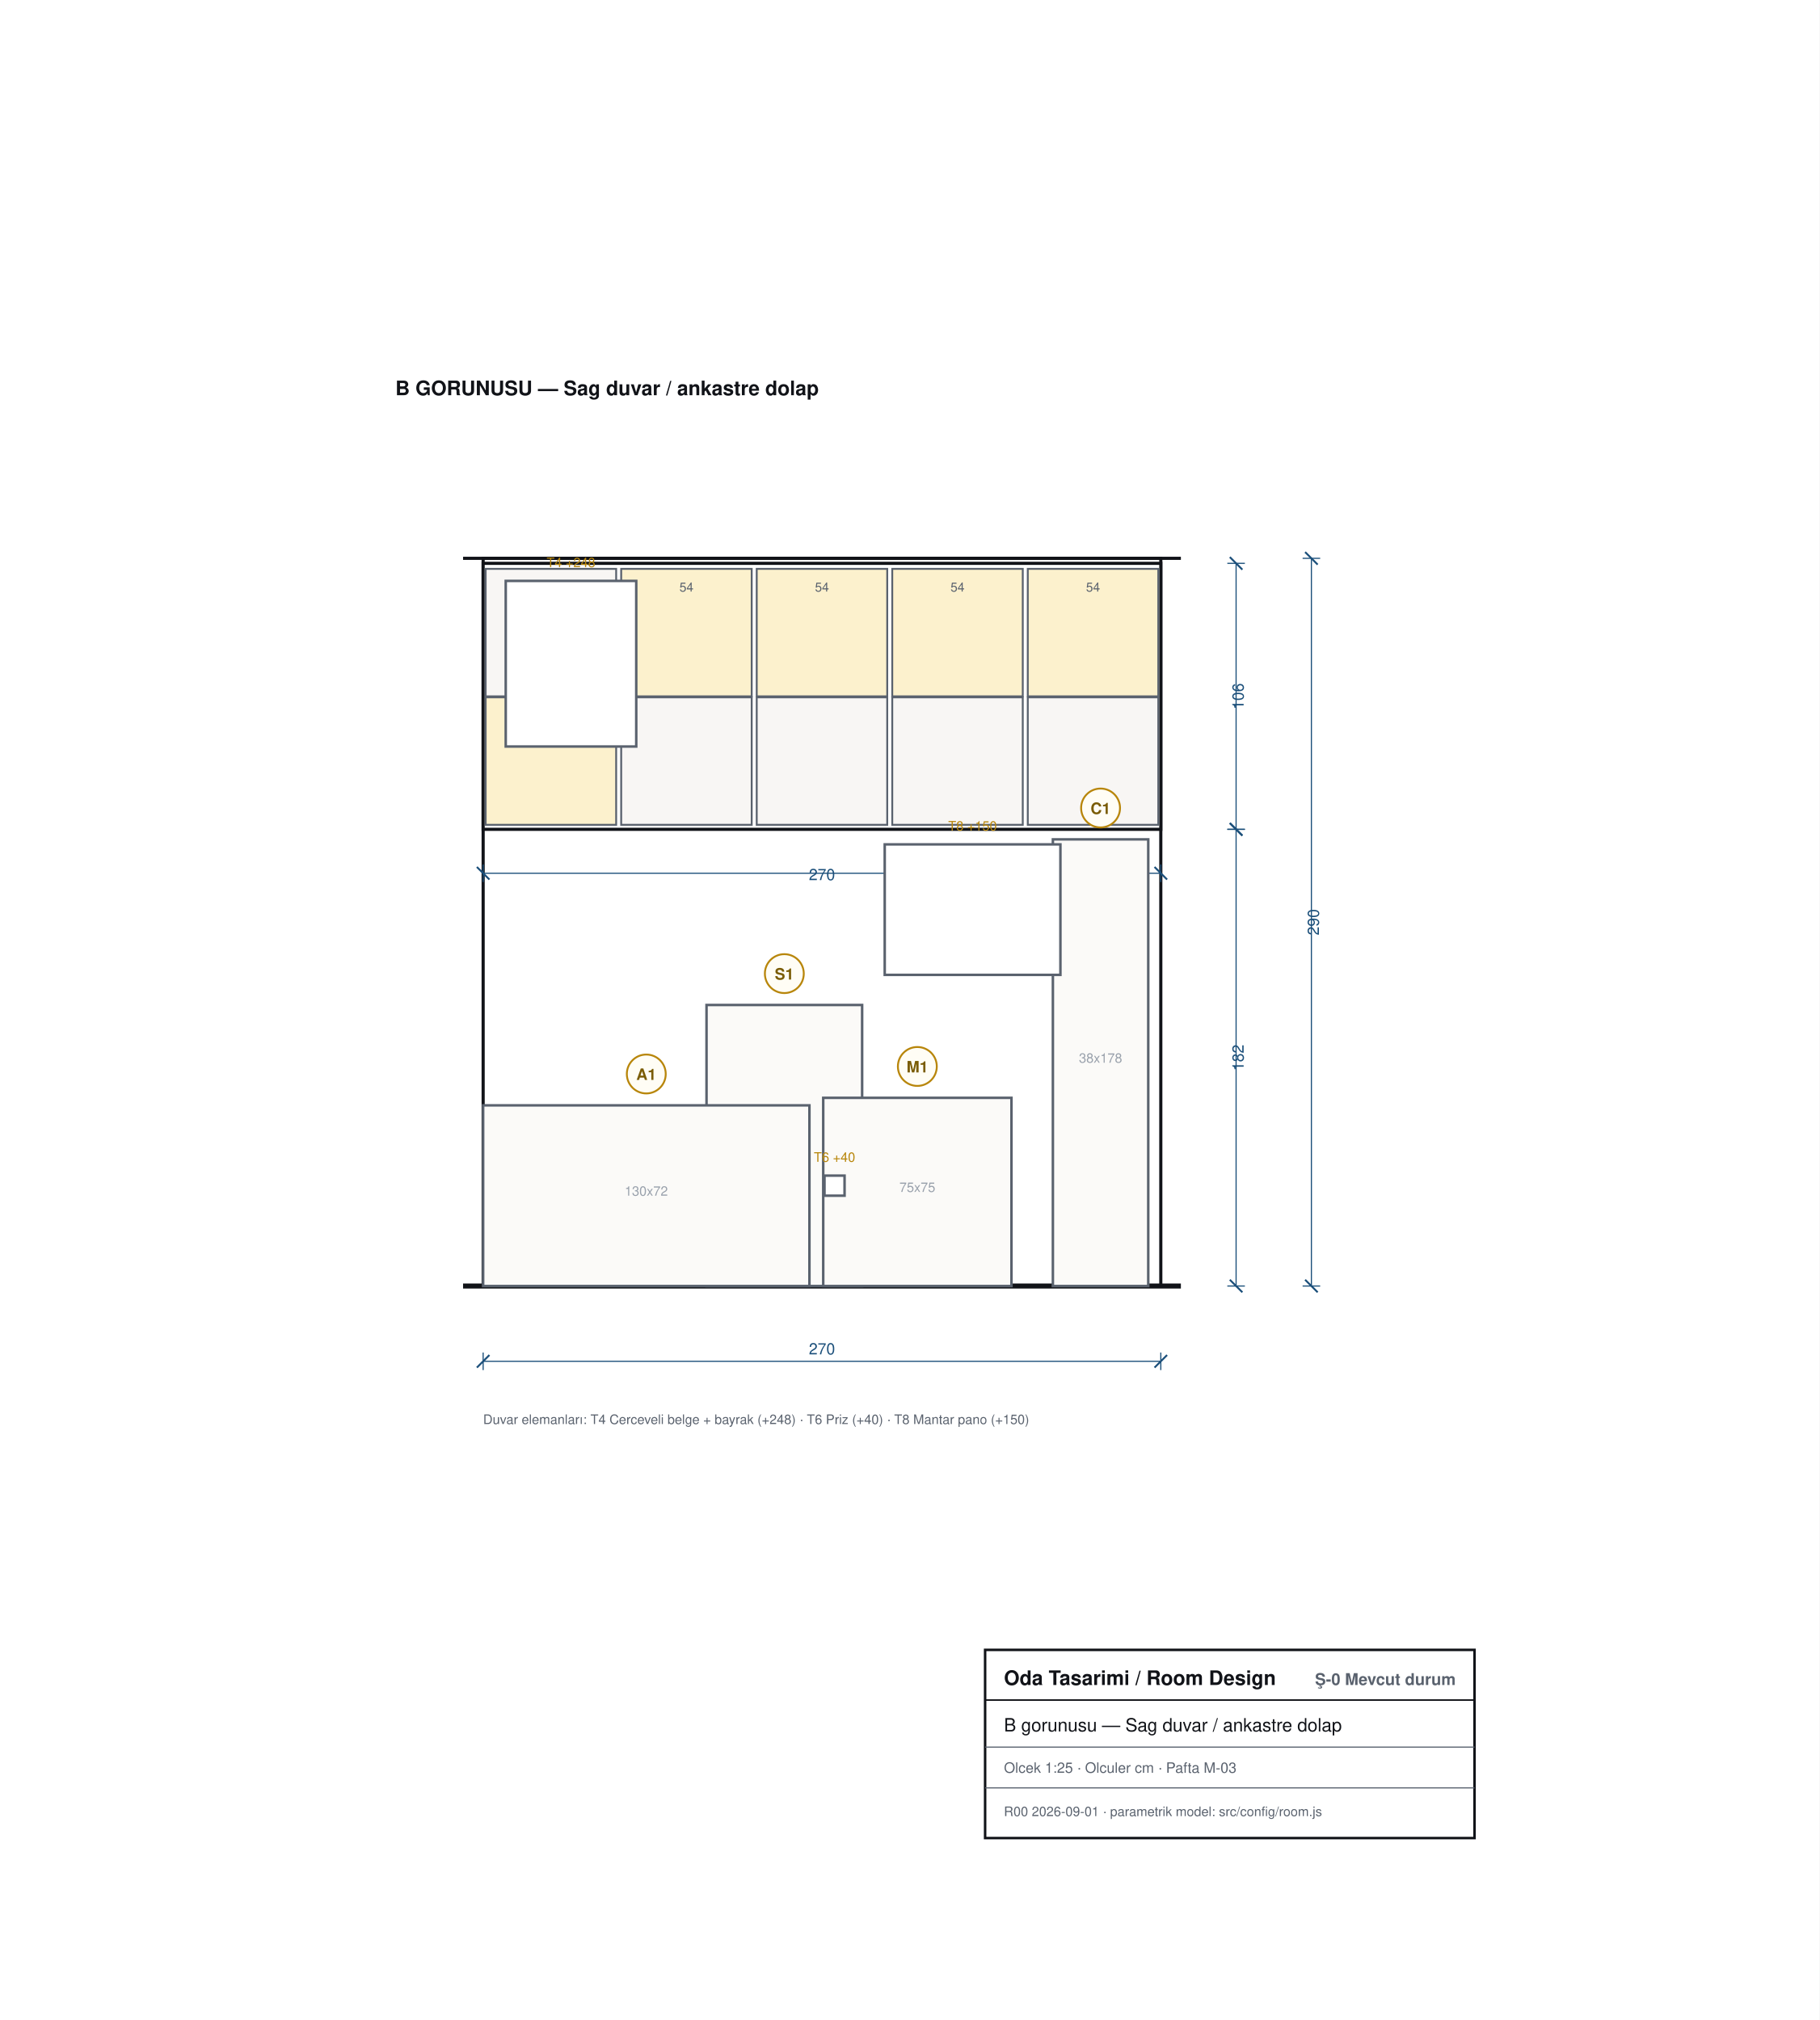
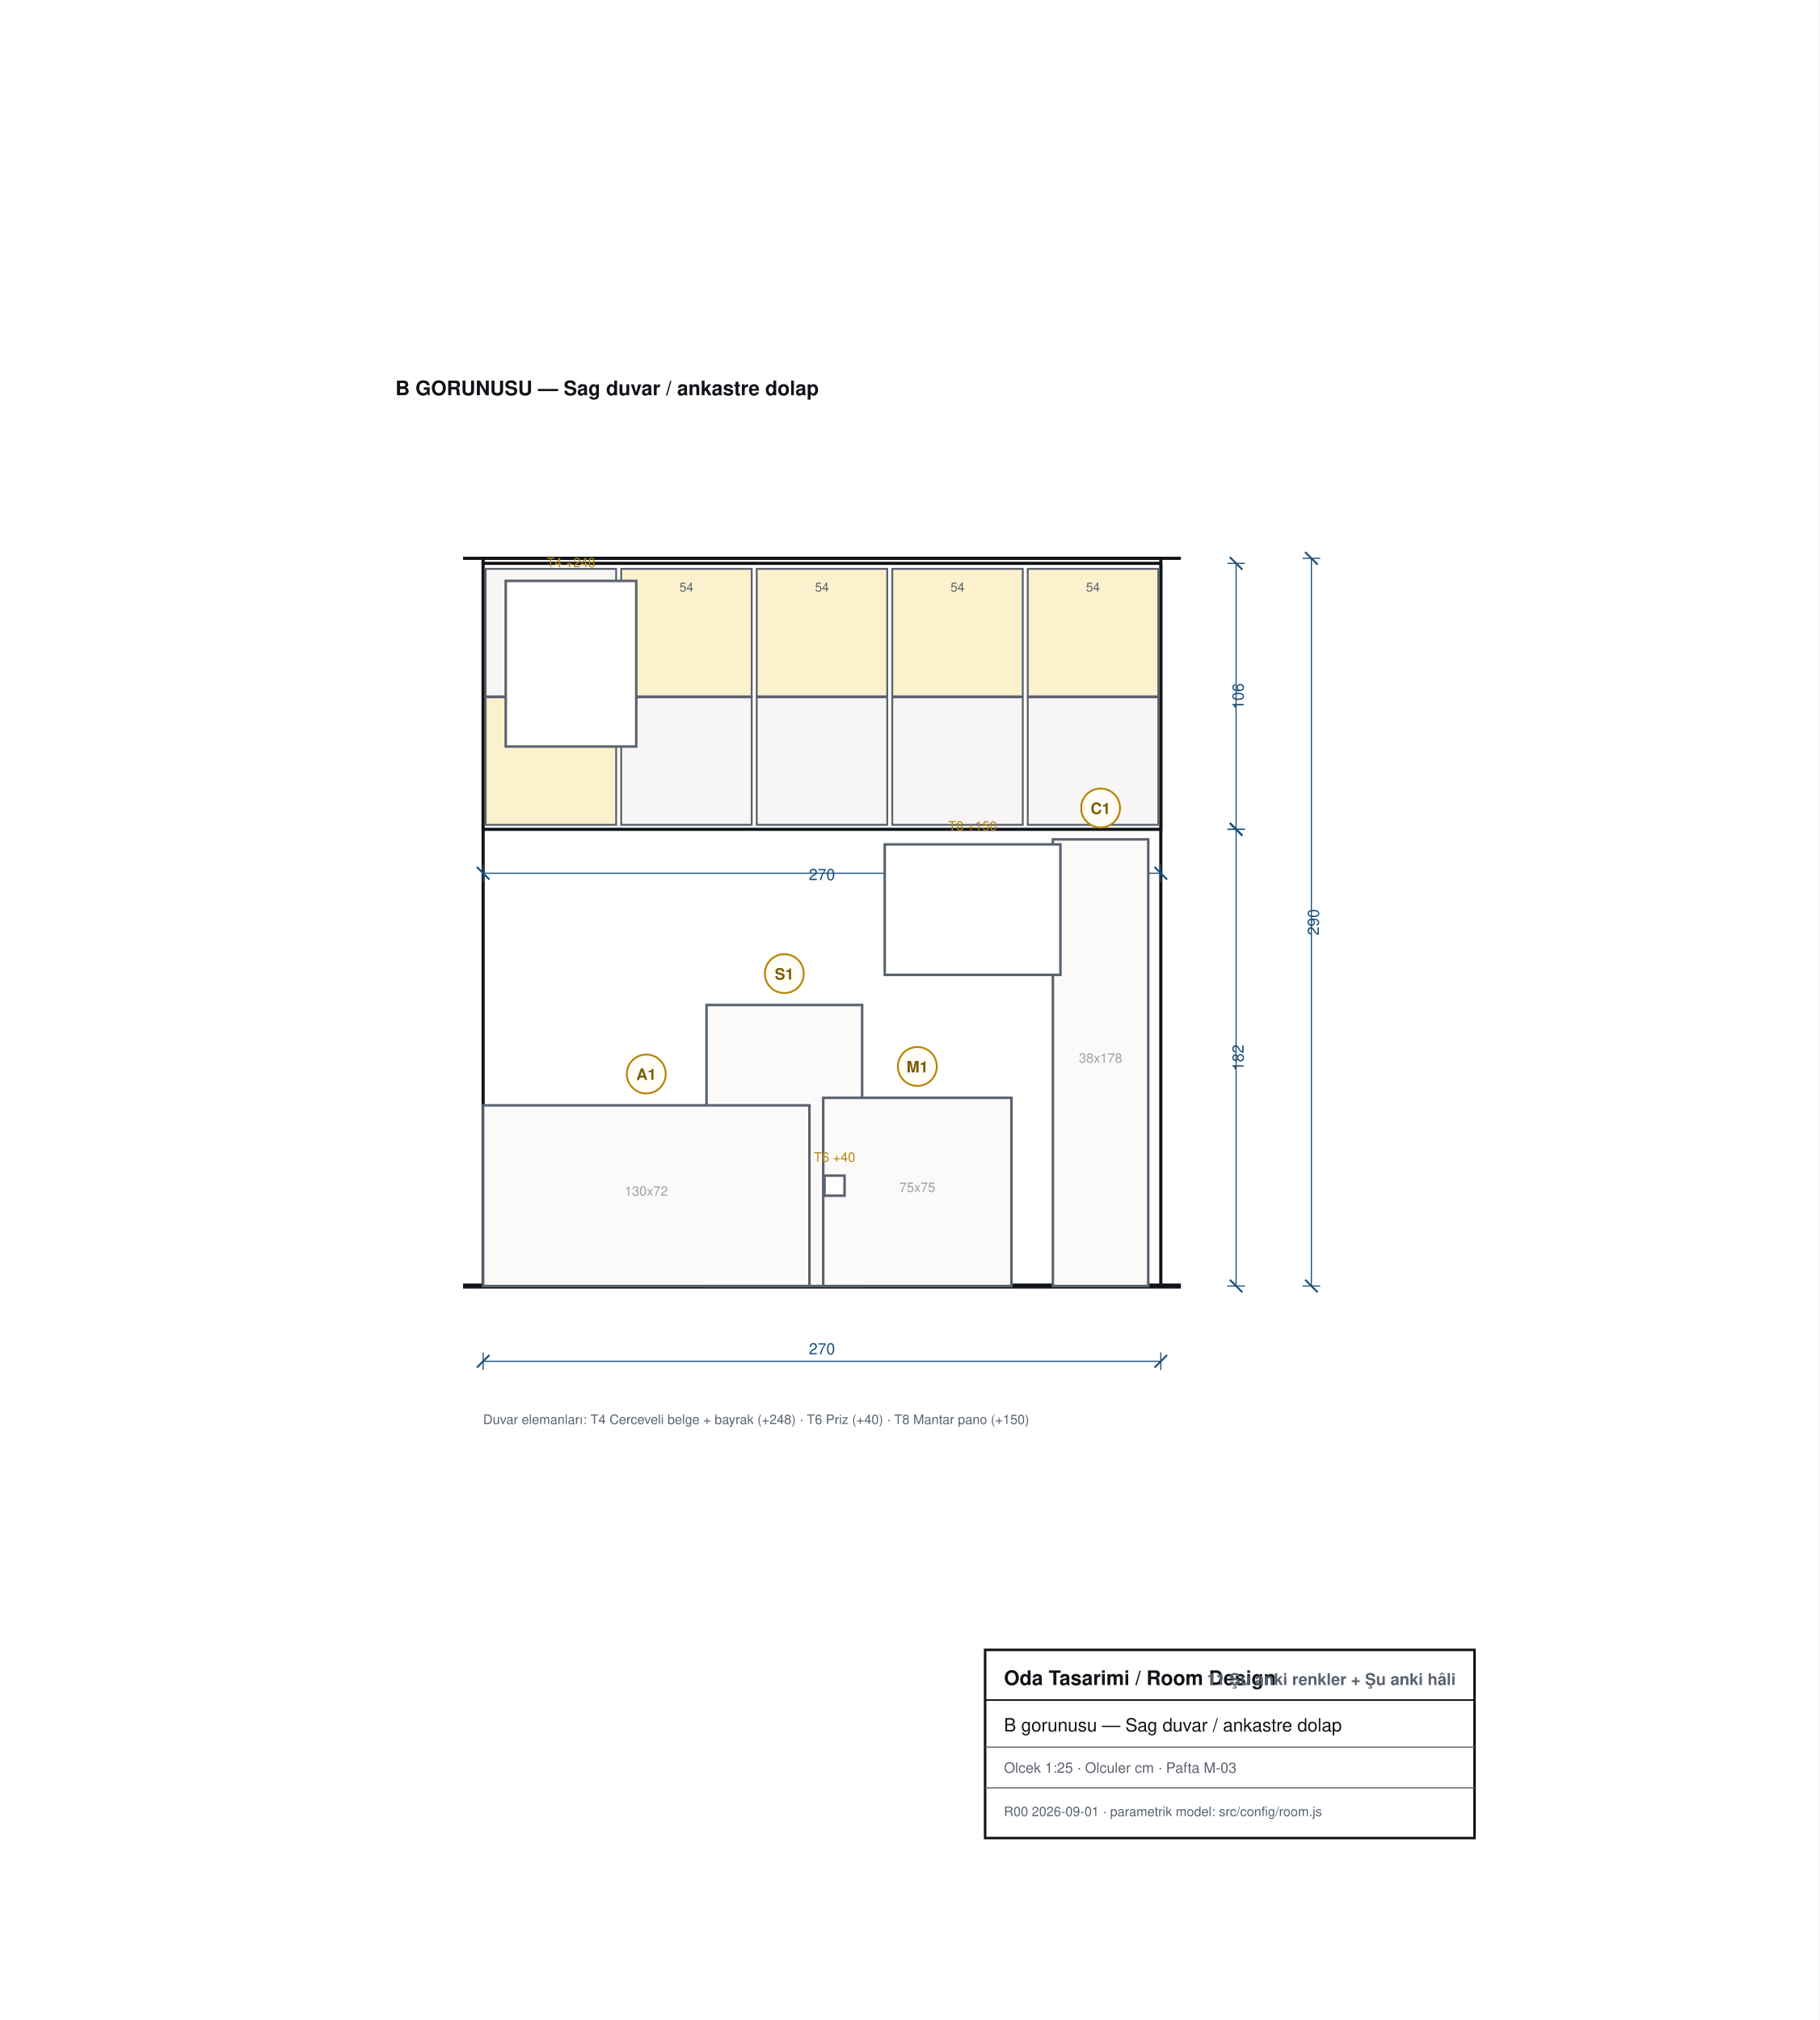
<svg xmlns="http://www.w3.org/2000/svg" width="290mm" height="322mm" viewBox="0 0 290 322" font-family="Helvetica,Arial,sans-serif">
  <rect width="290" height="322" fill="#ffffff" />
  <rect x="77.00" y="89.00" width="108.00" height="116.00" fill="#ffffff" stroke="#111318" stroke-width="0.5" />
  <line x1="73.80" y1="205.00" x2="188.20" y2="205.00" stroke="#111318" stroke-width="0.8" />
  <line x1="73.80" y1="89.00" x2="188.20" y2="89.00" stroke="#111318" stroke-width="0.5" />
  <rect x="77.00" y="89.80" width="108.00" height="42.40" fill="#ffffff" stroke="#111318" stroke-width="0.5" />
  <rect x="77.40" y="111.16" width="20.80" height="20.32" fill="#fcf1cd" stroke="#5a626e" stroke-width="0.3" />
  <rect x="77.40" y="90.68" width="20.80" height="20.32" fill="#f8f6f4" stroke="#5a626e" stroke-width="0.3" />
  <text x="87.80" y="94.30" font-size="2" fill="#5a626e" text-anchor="middle">54</text>
  <rect x="99.00" y="111.16" width="20.80" height="20.32" fill="#f8f6f4" stroke="#5a626e" stroke-width="0.3" />
  <rect x="99.00" y="90.68" width="20.80" height="20.32" fill="#fcf1cd" stroke="#5a626e" stroke-width="0.3" />
  <text x="109.40" y="94.30" font-size="2" fill="#5a626e" text-anchor="middle">54</text>
  <rect x="120.60" y="111.16" width="20.80" height="20.32" fill="#f8f6f4" stroke="#5a626e" stroke-width="0.3" />
  <rect x="120.60" y="90.68" width="20.80" height="20.32" fill="#fcf1cd" stroke="#5a626e" stroke-width="0.3" />
  <text x="131.00" y="94.30" font-size="2" fill="#5a626e" text-anchor="middle">54</text>
  <rect x="142.20" y="111.16" width="20.80" height="20.32" fill="#f8f6f4" stroke="#5a626e" stroke-width="0.3" />
  <rect x="142.20" y="90.68" width="20.80" height="20.32" fill="#fcf1cd" stroke="#5a626e" stroke-width="0.3" />
  <text x="152.60" y="94.30" font-size="2" fill="#5a626e" text-anchor="middle">54</text>
  <rect x="163.80" y="111.16" width="20.80" height="20.32" fill="#f8f6f4" stroke="#5a626e" stroke-width="0.3" />
  <rect x="163.80" y="90.68" width="20.80" height="20.32" fill="#fcf1cd" stroke="#5a626e" stroke-width="0.3" />
  <text x="174.20" y="94.30" font-size="2" fill="#5a626e" text-anchor="middle">54</text>
  <line x1="77.00" y1="140.60" x2="77.00" y2="137.80" stroke="#1b4f7a" stroke-width="0.18" />
  <line x1="185.00" y1="140.60" x2="185.00" y2="137.80" stroke="#1b4f7a" stroke-width="0.18" />
  <line x1="77.00" y1="139.20" x2="185.00" y2="139.20" stroke="#1b4f7a" stroke-width="0.18" />
  <line x1="76.00" y1="138.20" x2="78.00" y2="140.20" stroke="#1b4f7a" stroke-width="0.3" />
  <line x1="184.00" y1="138.20" x2="186.00" y2="140.20" stroke="#1b4f7a" stroke-width="0.3" />
  <text x="131.00" y="140.30" font-size="2.5" fill="#1b4f7a" text-anchor="middle">270</text>
  <line x1="198.40" y1="89.80" x2="195.60" y2="89.80" stroke="#1b4f7a" stroke-width="0.18" />
  <line x1="198.40" y1="132.20" x2="195.60" y2="132.20" stroke="#1b4f7a" stroke-width="0.18" />
  <line x1="197.00" y1="89.80" x2="197.00" y2="132.20" stroke="#1b4f7a" stroke-width="0.18" />
  <line x1="196.00" y1="88.80" x2="198.00" y2="90.80" stroke="#1b4f7a" stroke-width="0.3" />
  <line x1="196.00" y1="131.20" x2="198.00" y2="133.20" stroke="#1b4f7a" stroke-width="0.3" />
  <text x="198.20" y="111.00" font-size="2.5" fill="#1b4f7a" text-anchor="middle" transform="rotate(-90 198.20 111.00)">106</text>
  <line x1="198.40" y1="132.20" x2="195.60" y2="132.20" stroke="#1b4f7a" stroke-width="0.18" />
  <line x1="198.40" y1="205.00" x2="195.60" y2="205.00" stroke="#1b4f7a" stroke-width="0.18" />
  <line x1="197.00" y1="132.20" x2="197.00" y2="205.00" stroke="#1b4f7a" stroke-width="0.18" />
  <line x1="196.00" y1="131.20" x2="198.00" y2="133.20" stroke="#1b4f7a" stroke-width="0.3" />
  <line x1="196.00" y1="204.00" x2="198.00" y2="206.00" stroke="#1b4f7a" stroke-width="0.3" />
  <text x="198.20" y="168.60" font-size="2.5" fill="#1b4f7a" text-anchor="middle" transform="rotate(-90 198.20 168.60)">182</text>
  <line x1="210.40" y1="89.00" x2="207.60" y2="89.00" stroke="#1b4f7a" stroke-width="0.18" />
  <line x1="210.40" y1="205.00" x2="207.60" y2="205.00" stroke="#1b4f7a" stroke-width="0.18" />
  <line x1="209.00" y1="89.00" x2="209.00" y2="205.00" stroke="#1b4f7a" stroke-width="0.18" />
  <line x1="208.00" y1="88.00" x2="210.00" y2="90.00" stroke="#1b4f7a" stroke-width="0.3" />
  <line x1="208.00" y1="204.00" x2="210.00" y2="206.00" stroke="#1b4f7a" stroke-width="0.3" />
  <text x="210.20" y="147.00" font-size="2.5" fill="#1b4f7a" text-anchor="middle" transform="rotate(-90 210.20 147.00)">290</text>
  <line x1="77.00" y1="215.60" x2="77.00" y2="218.40" stroke="#1b4f7a" stroke-width="0.18" />
  <line x1="185.00" y1="215.60" x2="185.00" y2="218.40" stroke="#1b4f7a" stroke-width="0.18" />
  <line x1="77.00" y1="217.00" x2="185.00" y2="217.00" stroke="#1b4f7a" stroke-width="0.18" />
  <line x1="76.00" y1="218.00" x2="78.00" y2="216.00" stroke="#1b4f7a" stroke-width="0.3" />
  <line x1="184.00" y1="218.00" x2="186.00" y2="216.00" stroke="#1b4f7a" stroke-width="0.3" />
  <text x="131.00" y="215.90" font-size="2.5" fill="#1b4f7a" text-anchor="middle">270</text>
  <rect x="112.60" y="160.20" width="24.80" height="44.80" fill="#fbfaf8" stroke="#5a626e" stroke-width="0.4" />
  <circle cx="125.00" cy="155.20" r="3.10" fill="#fffdf5" stroke="#b8860b" stroke-width="0.3" />
  <text x="125.00" y="156.15" font-size="2.5" fill="#7a5c05" text-anchor="middle" font-weight="700">S1</text>
  <text x="125.00" y="182.60" font-size="2.1" fill="#98a0ab" text-anchor="middle">62x112</text>
  <rect x="167.80" y="133.80" width="15.20" height="71.20" fill="#fbfaf8" stroke="#5a626e" stroke-width="0.4" />
  <circle cx="175.40" cy="128.80" r="3.10" fill="#fffdf5" stroke="#b8860b" stroke-width="0.3" />
  <text x="175.40" y="129.75" font-size="2.5" fill="#7a5c05" text-anchor="middle" font-weight="700">C1</text>
  <text x="175.40" y="169.40" font-size="2.1" fill="#98a0ab" text-anchor="middle">38x178</text>
  <rect x="131.20" y="175.00" width="30.00" height="30.00" fill="#fbfaf8" stroke="#5a626e" stroke-width="0.4" />
  <circle cx="146.20" cy="170.00" r="3.10" fill="#fffdf5" stroke="#b8860b" stroke-width="0.3" />
  <text x="146.20" y="170.95" font-size="2.5" fill="#7a5c05" text-anchor="middle" font-weight="700">M1</text>
  <text x="146.20" y="190.00" font-size="2.1" fill="#98a0ab" text-anchor="middle">75x75</text>
  <rect x="77.00" y="176.20" width="52.00" height="28.80" fill="#fbfaf8" stroke="#5a626e" stroke-width="0.4" />
  <circle cx="103.00" cy="171.20" r="3.10" fill="#fffdf5" stroke="#b8860b" stroke-width="0.3" />
  <text x="103.00" y="172.15" font-size="2.5" fill="#7a5c05" text-anchor="middle" font-weight="700">A1</text>
  <text x="103.00" y="190.60" font-size="2.1" fill="#98a0ab" text-anchor="middle">130x72</text>
  <rect x="80.60" y="92.60" width="20.80" height="26.40" fill="#ffffff" stroke="#5a626e" stroke-width="0.4" />
  <text x="91.00" y="90.40" font-size="2.1" fill="#b8860b" text-anchor="middle">T4  +248</text>
  <rect x="131.40" y="187.40" width="3.20" height="3.20" fill="#ffffff" stroke="#5a626e" stroke-width="0.4" />
  <text x="133.00" y="185.20" font-size="2.1" fill="#b8860b" text-anchor="middle">T6  +40</text>
  <rect x="141.00" y="134.60" width="28.00" height="20.80" fill="#ffffff" stroke="#5a626e" stroke-width="0.4" />
  <text x="155.00" y="132.40" font-size="2.1" fill="#b8860b" text-anchor="middle">T8  +150</text>
  <text x="77.00" y="227.00" font-size="2.1" fill="#5a626e" text-anchor="start">Duvar elemanları:  T4 Cerceveli belge + bayrak (+248)   ·   T6 Priz (+40)   ·   T8 Mantar pano (+150)</text>
  <text x="63.00" y="63.00" font-size="3.2" fill="#111318" text-anchor="start" font-weight="700">B GORUNUSU — Sag duvar / ankastre dolap</text>
  <rect x="157.00" y="263.00" width="78.00" height="30.00" fill="#ffffff" stroke="#111318" stroke-width="0.4" />
  <line x1="157.00" y1="271.00" x2="235.00" y2="271.00" stroke="#111318" stroke-width="0.25" />
  <line x1="157.00" y1="278.50" x2="235.00" y2="278.50" stroke="#5a626e" stroke-width="0.18" />
  <line x1="157.00" y1="285.00" x2="235.00" y2="285.00" stroke="#5a626e" stroke-width="0.18" />
  <text x="160.00" y="268.60" font-size="3.2" fill="#111318" text-anchor="start" font-weight="700">Oda Tasarimi / Room Design</text>
  <text x="160.00" y="276.00" font-size="2.9" fill="#111318" text-anchor="start">B gorunusu — Sag duvar / ankastre dolap</text>
  <text x="160.00" y="282.60" font-size="2.3" fill="#5a626e" text-anchor="start">Olcek 1:25  ·  Olculer cm  ·  Pafta M-03</text>
-   <text x="232.00" y="268.60" font-size="2.6" fill="#5a626e" text-anchor="end" font-weight="700">Ş-0 Mevcut durum</text>
+   <text x="232.00" y="268.60" font-size="2.6" fill="#5a626e" text-anchor="end" font-weight="700">11 Şu anki renkler + Şu anki hâli</text>
  <text x="160.00" y="289.50" font-size="2.1" fill="#5a626e" text-anchor="start">R00  2026-09-01  ·  parametrik model: src/config/room.js</text>
</svg>
